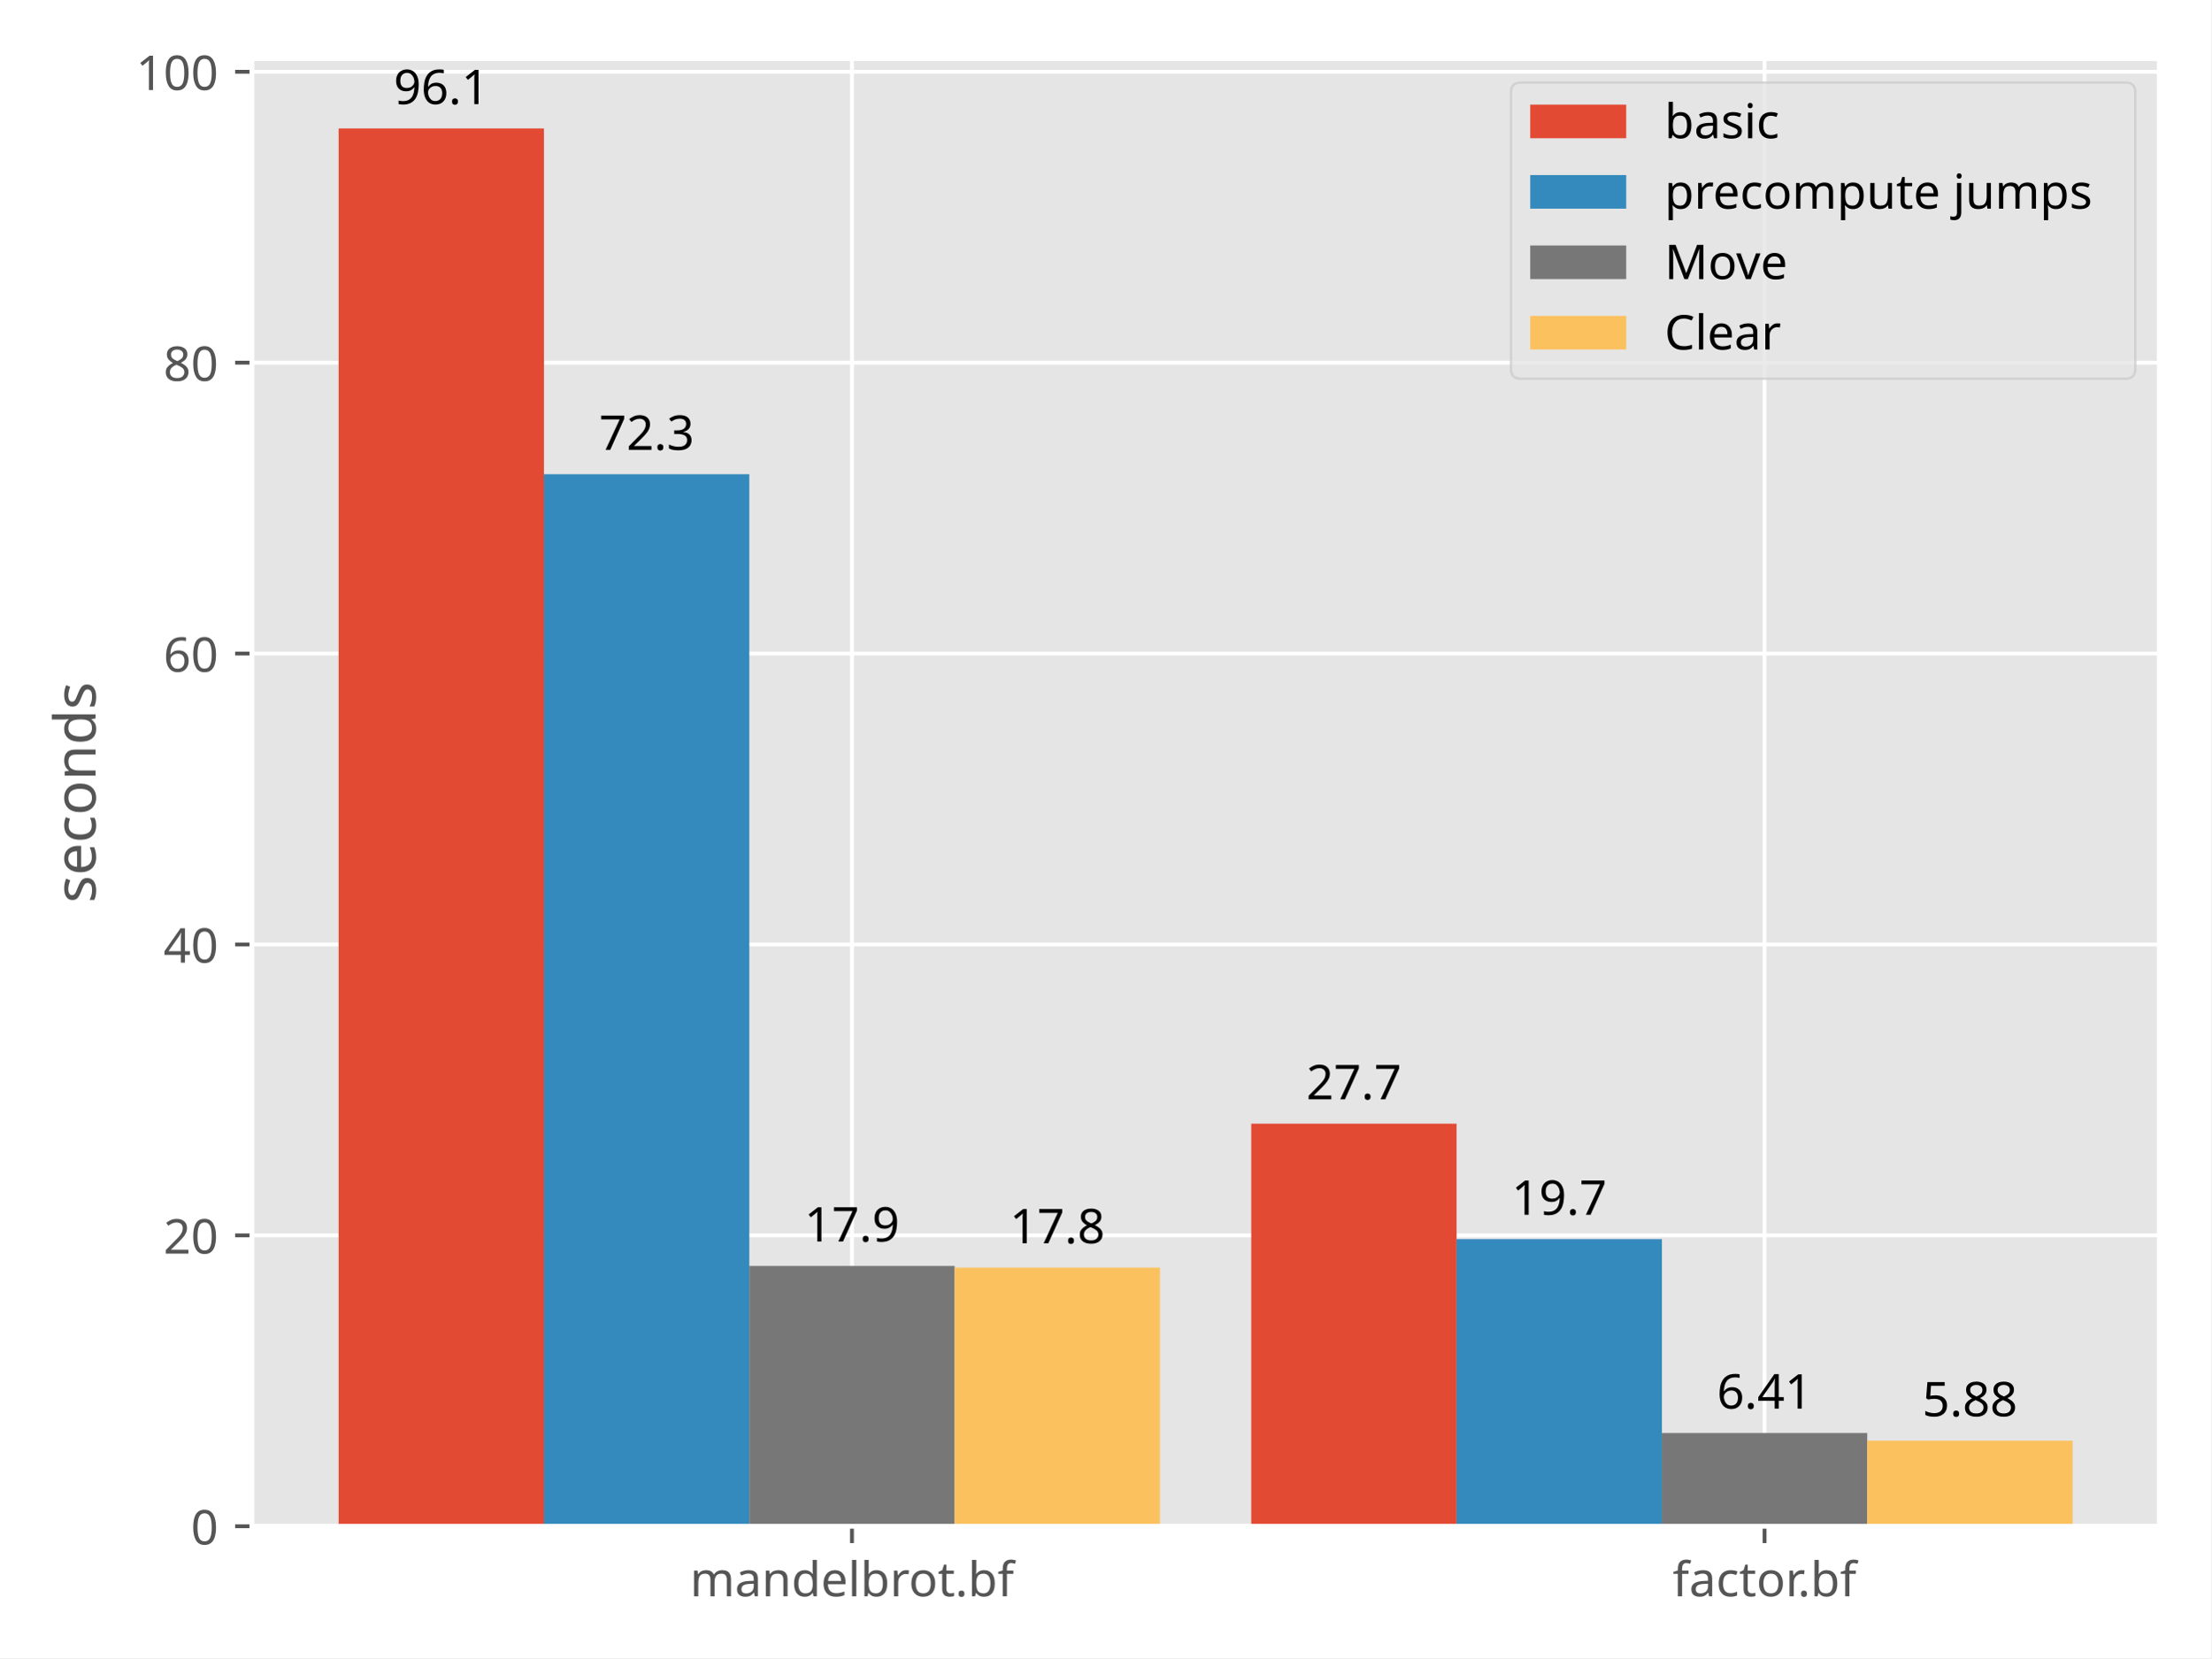
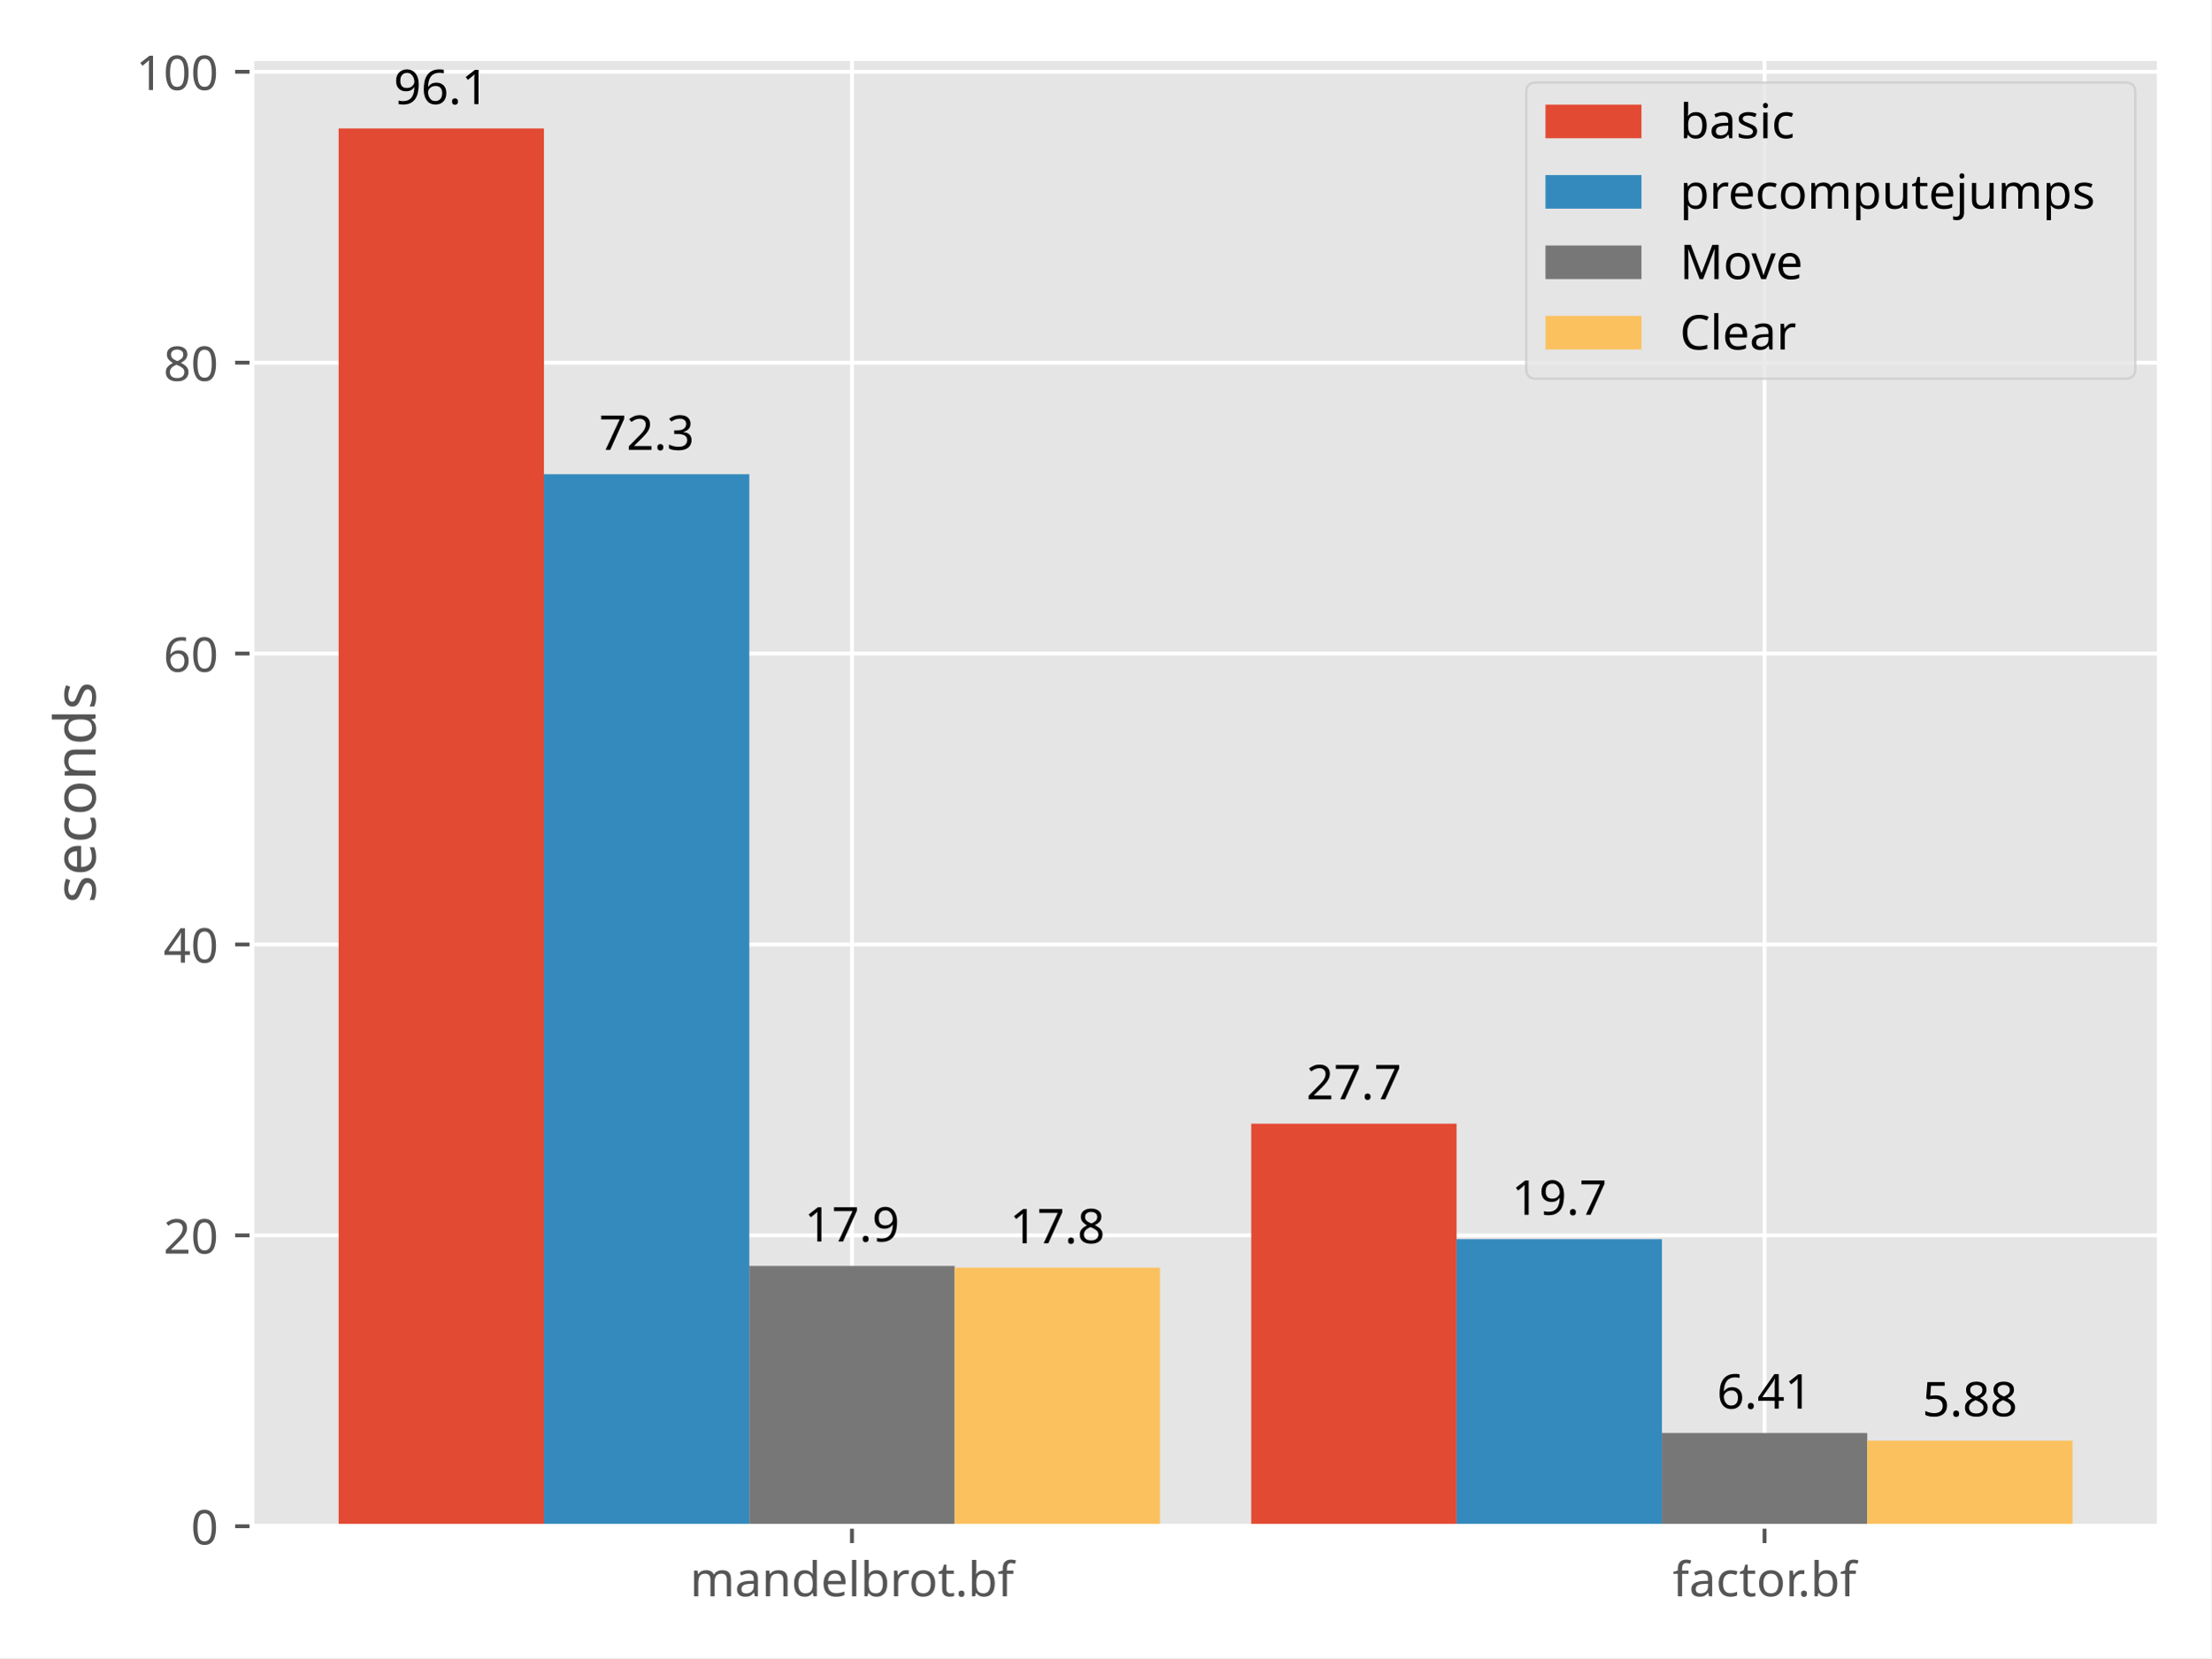
<svg xmlns="http://www.w3.org/2000/svg" xmlns:xlink="http://www.w3.org/1999/xlink" width="460.8pt" height="345.6pt" viewBox="0 0 460.8 345.6" version="1.1">
  <defs>
    <style type="text/css">*{stroke-linejoin: round; stroke-linecap: butt}</style>
  </defs>
  <g id="figure_1">
    <g id="patch_1">
      <path d="M 0 345.6  L 460.8 345.6  L 460.8 0  L 0 0  z " style="fill: #ffffff" />
    </g>
    <g id="axes_1">
      <g id="patch_2">
        <path d="M 52.501 318.122  L 450 318.122  L 450 12.213  L 52.501 12.213  z " style="fill: #e5e5e5" />
      </g>
      <g id="matplotlib.axis_1">
        <g id="xtick_1">
          <g id="line2d_1">
-             <path d="M 177.552 318.122  L 177.552 12.213  " clip-path="url(#p0c1216f3e2)" style="fill: none; stroke: #ffffff; stroke-width: 0.8; stroke-linecap: square" />
+             <path d="M 177.552 318.122  L 177.552 12.213  " clip-path="url(#p7272bef656)" style="fill: none; stroke: #ffffff; stroke-width: 0.8; stroke-linecap: square" />
          </g>
          <g id="line2d_2">
            <defs>
-               <path id="m4a2402f189" d="M 0 0  L 0 3.5  " style="stroke: #555555; stroke-width: 0.8" />
+               <path id="md9956f434b" d="M 0 0  L 0 3.5  " style="stroke: #555555; stroke-width: 0.8" />
            </defs>
            <g>
-               <use xlink:href="#m4a2402f189" x="177.552" y="318.122" style="fill: #555555; stroke: #555555; stroke-width: 0.8" />
+               <use xlink:href="#md9956f434b" x="177.552" y="318.122" style="fill: #555555; stroke: #555555; stroke-width: 0.8" />
            </g>
          </g>
          <g id="text_1">
            <text style="fill: #555555; font: 10px 'Verdana'; text-anchor: middle" x="177.552" y="332.72" transform="rotate(-0, 177.5517, 332.7203)">mandelbrot.bf</text>
          </g>
        </g>
        <g id="xtick_2">
          <g id="line2d_3">
-             <path d="M 367.742 318.122  L 367.742 12.213  " clip-path="url(#p0c1216f3e2)" style="fill: none; stroke: #ffffff; stroke-width: 0.8; stroke-linecap: square" />
+             <path d="M 367.742 318.122  L 367.742 12.213  " clip-path="url(#p7272bef656)" style="fill: none; stroke: #ffffff; stroke-width: 0.8; stroke-linecap: square" />
          </g>
          <g id="line2d_4">
            <g>
-               <use xlink:href="#m4a2402f189" x="367.742" y="318.122" style="fill: #555555; stroke: #555555; stroke-width: 0.8" />
+               <use xlink:href="#md9956f434b" x="367.742" y="318.122" style="fill: #555555; stroke: #555555; stroke-width: 0.8" />
            </g>
          </g>
          <g id="text_2">
            <text style="fill: #555555; font: 10px 'Verdana'; text-anchor: middle" x="367.742" y="332.72" transform="rotate(-0, 367.7425, 332.7203)">factor.bf</text>
          </g>
        </g>
      </g>
      <g id="matplotlib.axis_2">
        <g id="ytick_1">
          <g id="line2d_5">
-             <path d="M 52.501 318.122  L 450 318.122  " clip-path="url(#p0c1216f3e2)" style="fill: none; stroke: #ffffff; stroke-width: 0.8; stroke-linecap: square" />
+             <path d="M 52.501 318.122  L 450 318.122  " clip-path="url(#p7272bef656)" style="fill: none; stroke: #ffffff; stroke-width: 0.8; stroke-linecap: square" />
          </g>
          <g id="line2d_6">
            <defs>
-               <path id="m7e9b002494" d="M 0 0  L -3.5 0  " style="stroke: #555555; stroke-width: 0.8" />
+               <path id="mf716fc9c56" d="M 0 0  L -3.5 0  " style="stroke: #555555; stroke-width: 0.8" />
            </defs>
            <g>
-               <use xlink:href="#m7e9b002494" x="52.501" y="318.122" style="fill: #555555; stroke: #555555; stroke-width: 0.8" />
+               <use xlink:href="#mf716fc9c56" x="52.501" y="318.122" style="fill: #555555; stroke: #555555; stroke-width: 0.8" />
            </g>
          </g>
          <g id="text_3">
            <text style="fill: #555555; font: 10px 'Verdana'; text-anchor: end" x="45.501" y="321.921" transform="rotate(-0, 45.50125, 321.9211)">0</text>
          </g>
        </g>
        <g id="ytick_2">
          <g id="line2d_7">
-             <path d="M 52.501 257.489  L 450 257.489  " clip-path="url(#p0c1216f3e2)" style="fill: none; stroke: #ffffff; stroke-width: 0.8; stroke-linecap: square" />
+             <path d="M 52.501 257.489  L 450 257.489  " clip-path="url(#p7272bef656)" style="fill: none; stroke: #ffffff; stroke-width: 0.8; stroke-linecap: square" />
          </g>
          <g id="line2d_8">
            <g>
-               <use xlink:href="#m7e9b002494" x="52.501" y="257.489" style="fill: #555555; stroke: #555555; stroke-width: 0.8" />
+               <use xlink:href="#mf716fc9c56" x="52.501" y="257.489" style="fill: #555555; stroke: #555555; stroke-width: 0.8" />
            </g>
          </g>
          <g id="text_4">
            <text style="fill: #555555; font: 10px 'Verdana'; text-anchor: end" x="45.501" y="261.288" transform="rotate(-0, 45.50125, 261.288)">20</text>
          </g>
        </g>
        <g id="ytick_3">
          <g id="line2d_9">
-             <path d="M 52.501 196.856  L 450 196.856  " clip-path="url(#p0c1216f3e2)" style="fill: none; stroke: #ffffff; stroke-width: 0.8; stroke-linecap: square" />
+             <path d="M 52.501 196.856  L 450 196.856  " clip-path="url(#p7272bef656)" style="fill: none; stroke: #ffffff; stroke-width: 0.8; stroke-linecap: square" />
          </g>
          <g id="line2d_10">
            <g>
-               <use xlink:href="#m7e9b002494" x="52.501" y="196.856" style="fill: #555555; stroke: #555555; stroke-width: 0.8" />
+               <use xlink:href="#mf716fc9c56" x="52.501" y="196.856" style="fill: #555555; stroke: #555555; stroke-width: 0.8" />
            </g>
          </g>
          <g id="text_5">
            <text style="fill: #555555; font: 10px 'Verdana'; text-anchor: end" x="45.501" y="200.655" transform="rotate(-0, 45.50125, 200.6548)">40</text>
          </g>
        </g>
        <g id="ytick_4">
          <g id="line2d_11">
-             <path d="M 52.501 136.222  L 450 136.222  " clip-path="url(#p0c1216f3e2)" style="fill: none; stroke: #ffffff; stroke-width: 0.8; stroke-linecap: square" />
+             <path d="M 52.501 136.222  L 450 136.222  " clip-path="url(#p7272bef656)" style="fill: none; stroke: #ffffff; stroke-width: 0.8; stroke-linecap: square" />
          </g>
          <g id="line2d_12">
            <g>
-               <use xlink:href="#m7e9b002494" x="52.501" y="136.222" style="fill: #555555; stroke: #555555; stroke-width: 0.8" />
+               <use xlink:href="#mf716fc9c56" x="52.501" y="136.222" style="fill: #555555; stroke: #555555; stroke-width: 0.8" />
            </g>
          </g>
          <g id="text_6">
            <text style="fill: #555555; font: 10px 'Verdana'; text-anchor: end" x="45.501" y="140.022" transform="rotate(-0, 45.50125, 140.0217)">60</text>
          </g>
        </g>
        <g id="ytick_5">
          <g id="line2d_13">
-             <path d="M 52.501 75.589  L 450 75.589  " clip-path="url(#p0c1216f3e2)" style="fill: none; stroke: #ffffff; stroke-width: 0.8; stroke-linecap: square" />
+             <path d="M 52.501 75.589  L 450 75.589  " clip-path="url(#p7272bef656)" style="fill: none; stroke: #ffffff; stroke-width: 0.8; stroke-linecap: square" />
          </g>
          <g id="line2d_14">
            <g>
-               <use xlink:href="#m7e9b002494" x="52.501" y="75.589" style="fill: #555555; stroke: #555555; stroke-width: 0.8" />
+               <use xlink:href="#mf716fc9c56" x="52.501" y="75.589" style="fill: #555555; stroke: #555555; stroke-width: 0.8" />
            </g>
          </g>
          <g id="text_7">
            <text style="fill: #555555; font: 10px 'Verdana'; text-anchor: end" x="45.501" y="79.389" transform="rotate(-0, 45.50125, 79.38852)">80</text>
          </g>
        </g>
        <g id="ytick_6">
          <g id="line2d_15">
-             <path d="M 52.501 14.956  L 450 14.956  " clip-path="url(#p0c1216f3e2)" style="fill: none; stroke: #ffffff; stroke-width: 0.8; stroke-linecap: square" />
+             <path d="M 52.501 14.956  L 450 14.956  " clip-path="url(#p7272bef656)" style="fill: none; stroke: #ffffff; stroke-width: 0.8; stroke-linecap: square" />
          </g>
          <g id="line2d_16">
            <g>
-               <use xlink:href="#m7e9b002494" x="52.501" y="14.956" style="fill: #555555; stroke: #555555; stroke-width: 0.8" />
+               <use xlink:href="#mf716fc9c56" x="52.501" y="14.956" style="fill: #555555; stroke: #555555; stroke-width: 0.8" />
            </g>
          </g>
          <g id="text_8">
            <text style="fill: #555555; font: 10px 'Verdana'; text-anchor: end" x="45.501" y="18.755" transform="rotate(-0, 45.50125, 18.75537)">100</text>
          </g>
        </g>
        <g id="text_9">
          <text style="fill: #555555; font: 12px 'Verdana'; text-anchor: middle" x="19.918" y="165.167" transform="rotate(-90, 19.91812, 165.1672)">seconds</text>
        </g>
      </g>
      <g id="patch_3">
-         <path d="M 70.569 318.122  L 113.362 318.122  L 113.362 26.78  L 70.569 26.78  z " clip-path="url(#p0c1216f3e2)" style="fill: #e24a33" />
+         <path d="M 70.569 318.122  L 113.362 318.122  L 113.362 26.78  L 70.569 26.78  z " clip-path="url(#p7272bef656)" style="fill: #e24a33" />
      </g>
      <g id="patch_4">
-         <path d="M 260.76 318.122  L 303.553 318.122  L 303.553 234.206  L 260.76 234.206  z " clip-path="url(#p0c1216f3e2)" style="fill: #e24a33" />
+         <path d="M 260.76 318.122  L 303.553 318.122  L 303.553 234.206  L 260.76 234.206  z " clip-path="url(#p7272bef656)" style="fill: #e24a33" />
      </g>
      <g id="patch_5">
-         <path d="M 113.362 318.122  L 156.155 318.122  L 156.155 98.842  L 113.362 98.842  z " clip-path="url(#p0c1216f3e2)" style="fill: #348abd" />
+         <path d="M 113.362 318.122  L 156.155 318.122  L 156.155 98.842  L 113.362 98.842  z " clip-path="url(#p7272bef656)" style="fill: #348abd" />
      </g>
      <g id="patch_6">
-         <path d="M 303.553 318.122  L 346.346 318.122  L 346.346 258.277  L 303.553 258.277  z " clip-path="url(#p0c1216f3e2)" style="fill: #348abd" />
+         <path d="M 303.553 318.122  L 346.346 318.122  L 346.346 258.277  L 303.553 258.277  z " clip-path="url(#p7272bef656)" style="fill: #348abd" />
      </g>
      <g id="patch_7">
-         <path d="M 156.155 318.122  L 198.948 318.122  L 198.948 263.855  L 156.155 263.855  z " clip-path="url(#p0c1216f3e2)" style="fill: #777777" />
+         <path d="M 156.155 318.122  L 198.948 318.122  L 198.948 263.855  L 156.155 263.855  z " clip-path="url(#p7272bef656)" style="fill: #777777" />
      </g>
      <g id="patch_8">
-         <path d="M 346.346 318.122  L 389.139 318.122  L 389.139 298.68  L 346.346 298.68  z " clip-path="url(#p0c1216f3e2)" style="fill: #777777" />
+         <path d="M 346.346 318.122  L 389.139 318.122  L 389.139 298.68  L 346.346 298.68  z " clip-path="url(#p7272bef656)" style="fill: #777777" />
      </g>
      <g id="patch_9">
-         <path d="M 198.948 318.122  L 241.741 318.122  L 241.741 264.219  L 198.948 264.219  z " clip-path="url(#p0c1216f3e2)" style="fill: #fbc15e" />
+         <path d="M 198.948 318.122  L 241.741 318.122  L 241.741 264.219  L 198.948 264.219  z " clip-path="url(#p7272bef656)" style="fill: #fbc15e" />
      </g>
      <g id="patch_10">
-         <path d="M 389.139 318.122  L 431.932 318.122  L 431.932 300.281  L 389.139 300.281  z " clip-path="url(#p0c1216f3e2)" style="fill: #fbc15e" />
+         <path d="M 389.139 318.122  L 431.932 318.122  L 431.932 300.281  L 389.139 300.281  z " clip-path="url(#p7272bef656)" style="fill: #fbc15e" />
      </g>
      <g id="patch_11">
        <path d="M 52.501 318.122  L 52.501 12.213  " style="fill: none; stroke: #ffffff; stroke-linejoin: miter; stroke-linecap: square" />
      </g>
      <g id="patch_12">
        <path d="M 450 318.122  L 450 12.213  " style="fill: none; stroke: #ffffff; stroke-linejoin: miter; stroke-linecap: square" />
      </g>
      <g id="patch_13">
        <path d="M 52.501 318.122  L 450 318.122  " style="fill: none; stroke: #ffffff; stroke-linejoin: miter; stroke-linecap: square" />
      </g>
      <g id="patch_14">
        <path d="M 52.501 12.213  L 450 12.213  " style="fill: none; stroke: #ffffff; stroke-linejoin: miter; stroke-linecap: square" />
      </g>
      <g id="text_10">
        <text style="font: 10px 'Verdana'; text-anchor: middle" x="91.966" y="21.7" transform="rotate(-0, 91.96584, 21.69993)">96.1</text>
      </g>
      <g id="text_11">
        <text style="font: 10px 'Verdana'; text-anchor: middle" x="282.157" y="229.126" transform="rotate(-0, 282.1566, 229.1259)">27.7</text>
      </g>
      <g id="text_12">
        <text style="font: 10px 'Verdana'; text-anchor: middle" x="134.759" y="93.762" transform="rotate(-0, 134.7588, 93.76242)">72.3</text>
      </g>
      <g id="text_13">
        <text style="font: 10px 'Verdana'; text-anchor: middle" x="324.95" y="253.197" transform="rotate(-0, 324.9496, 253.1973)">19.7</text>
      </g>
      <g id="text_14">
        <text style="font: 10px 'Verdana'; text-anchor: middle" x="177.552" y="258.776" transform="rotate(-0, 177.5517, 258.7755)">17.9</text>
      </g>
      <g id="text_15">
        <text style="font: 10px 'Verdana'; text-anchor: middle" x="367.742" y="293.6" transform="rotate(-0, 367.7425, 293.6002)">6.41</text>
      </g>
      <g id="text_16">
        <text style="font: 10px 'Verdana'; text-anchor: middle" x="220.345" y="259.139" transform="rotate(-0, 220.3446, 259.1393)">17.8</text>
      </g>
      <g id="text_17">
        <text style="font: 10px 'Verdana'; text-anchor: middle" x="410.535" y="295.201" transform="rotate(-0, 410.5354, 295.2009)">5.88</text>
      </g>
      <g id="legend_1">
        <g id="patch_15">
-           <path d="M 316.903 78.925  L 443 78.925  Q 445 78.925 445 76.925  L 445 19.213  Q 445 17.213 443 17.213  L 316.903 17.213  Q 314.903 17.213 314.903 19.213  L 314.903 76.925  Q 314.903 78.925 316.903 78.925  z " style="fill: #e5e5e5; opacity: 0.8; stroke: #cccccc; stroke-width: 0.5; stroke-linejoin: miter" />
+           <path d="M 320.081 78.925  L 443 78.925  Q 445 78.925 445 76.925  L 445 19.213  Q 445 17.213 443 17.213  L 320.081 17.213  Q 318.081 17.213 318.081 19.213  L 318.081 76.925  Q 318.081 78.925 320.081 78.925  z " style="fill: #e5e5e5; opacity: 0.8; stroke: #cccccc; stroke-width: 0.5; stroke-linejoin: miter" />
        </g>
        <g id="patch_16">
-           <path d="M 318.903 28.811  L 338.903 28.811  L 338.903 21.811  L 318.903 21.811  z " style="fill: #e24a33" />
+           <path d="M 322.081 28.811  L 342.081 28.811  L 342.081 21.811  L 322.081 21.811  z " style="fill: #e24a33" />
        </g>
        <g id="text_18">
-           <text style="font: 10px 'Verdana'; text-anchor: start" x="346.903" y="28.811" transform="rotate(-0, 346.9031, 28.81094)">basic</text>
+           <text style="font: 10px 'Verdana'; text-anchor: start" x="350.081" y="28.811" transform="rotate(-0, 350.0813, 28.81094)">basic</text>
        </g>
        <g id="patch_17">
-           <path d="M 318.903 43.489  L 338.903 43.489  L 338.903 36.489  L 318.903 36.489  z " style="fill: #348abd" />
+           <path d="M 322.081 43.489  L 342.081 43.489  L 342.081 36.489  L 322.081 36.489  z " style="fill: #348abd" />
        </g>
        <g id="text_19">
-           <text style="font: 10px 'Verdana'; text-anchor: start" x="346.903" y="43.489" transform="rotate(-0, 346.9031, 43.48907)">precompute jumps</text>
+           <text style="font: 10px 'Verdana'; text-anchor: start" x="350.081" y="43.489" transform="rotate(-0, 350.0813, 43.48907)">precomputejumps</text>
        </g>
        <g id="patch_18">
-           <path d="M 318.903 58.167  L 338.903 58.167  L 338.903 51.167  L 318.903 51.167  z " style="fill: #777777" />
+           <path d="M 322.081 58.167  L 342.081 58.167  L 342.081 51.167  L 322.081 51.167  z " style="fill: #777777" />
        </g>
        <g id="text_20">
-           <text style="font: 10px 'Verdana'; text-anchor: start" x="346.903" y="58.167" transform="rotate(-0, 346.9031, 58.16719)">Move</text>
+           <text style="font: 10px 'Verdana'; text-anchor: start" x="350.081" y="58.167" transform="rotate(-0, 350.0813, 58.16719)">Move</text>
        </g>
        <g id="patch_19">
-           <path d="M 318.903 72.845  L 338.903 72.845  L 338.903 65.845  L 318.903 65.845  z " style="fill: #fbc15e" />
+           <path d="M 322.081 72.845  L 342.081 72.845  L 342.081 65.845  L 322.081 65.845  z " style="fill: #fbc15e" />
        </g>
        <g id="text_21">
-           <text style="font: 10px 'Verdana'; text-anchor: start" x="346.903" y="72.845" transform="rotate(-0, 346.9031, 72.84532)">Clear</text>
+           <text style="font: 10px 'Verdana'; text-anchor: start" x="350.081" y="72.845" transform="rotate(-0, 350.0813, 72.84532)">Clear</text>
        </g>
      </g>
    </g>
  </g>
  <defs>
-     <clipPath id="p0c1216f3e2">
+     <clipPath id="p7272bef656">
      <rect x="52.501" y="12.213" width="397.499" height="305.909" />
    </clipPath>
  </defs>
</svg>
